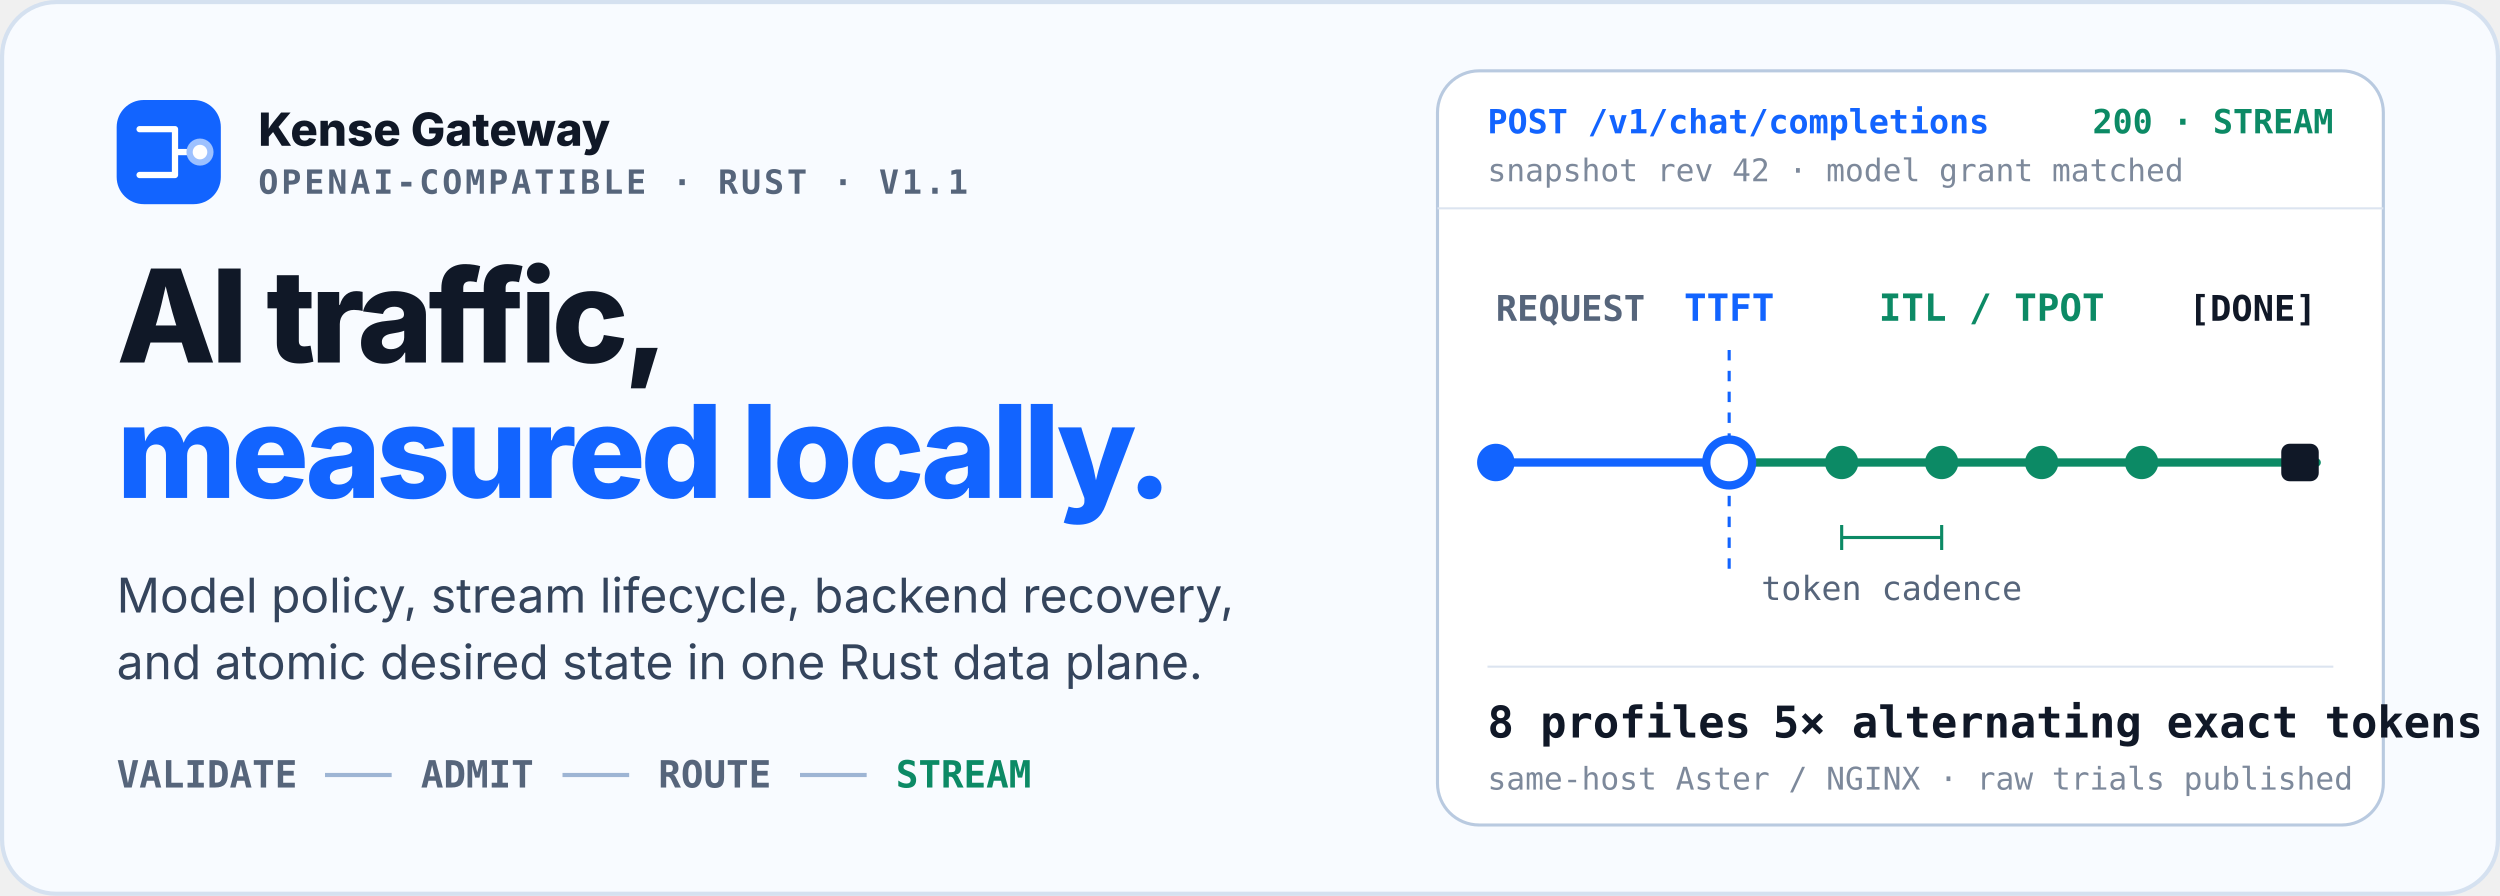
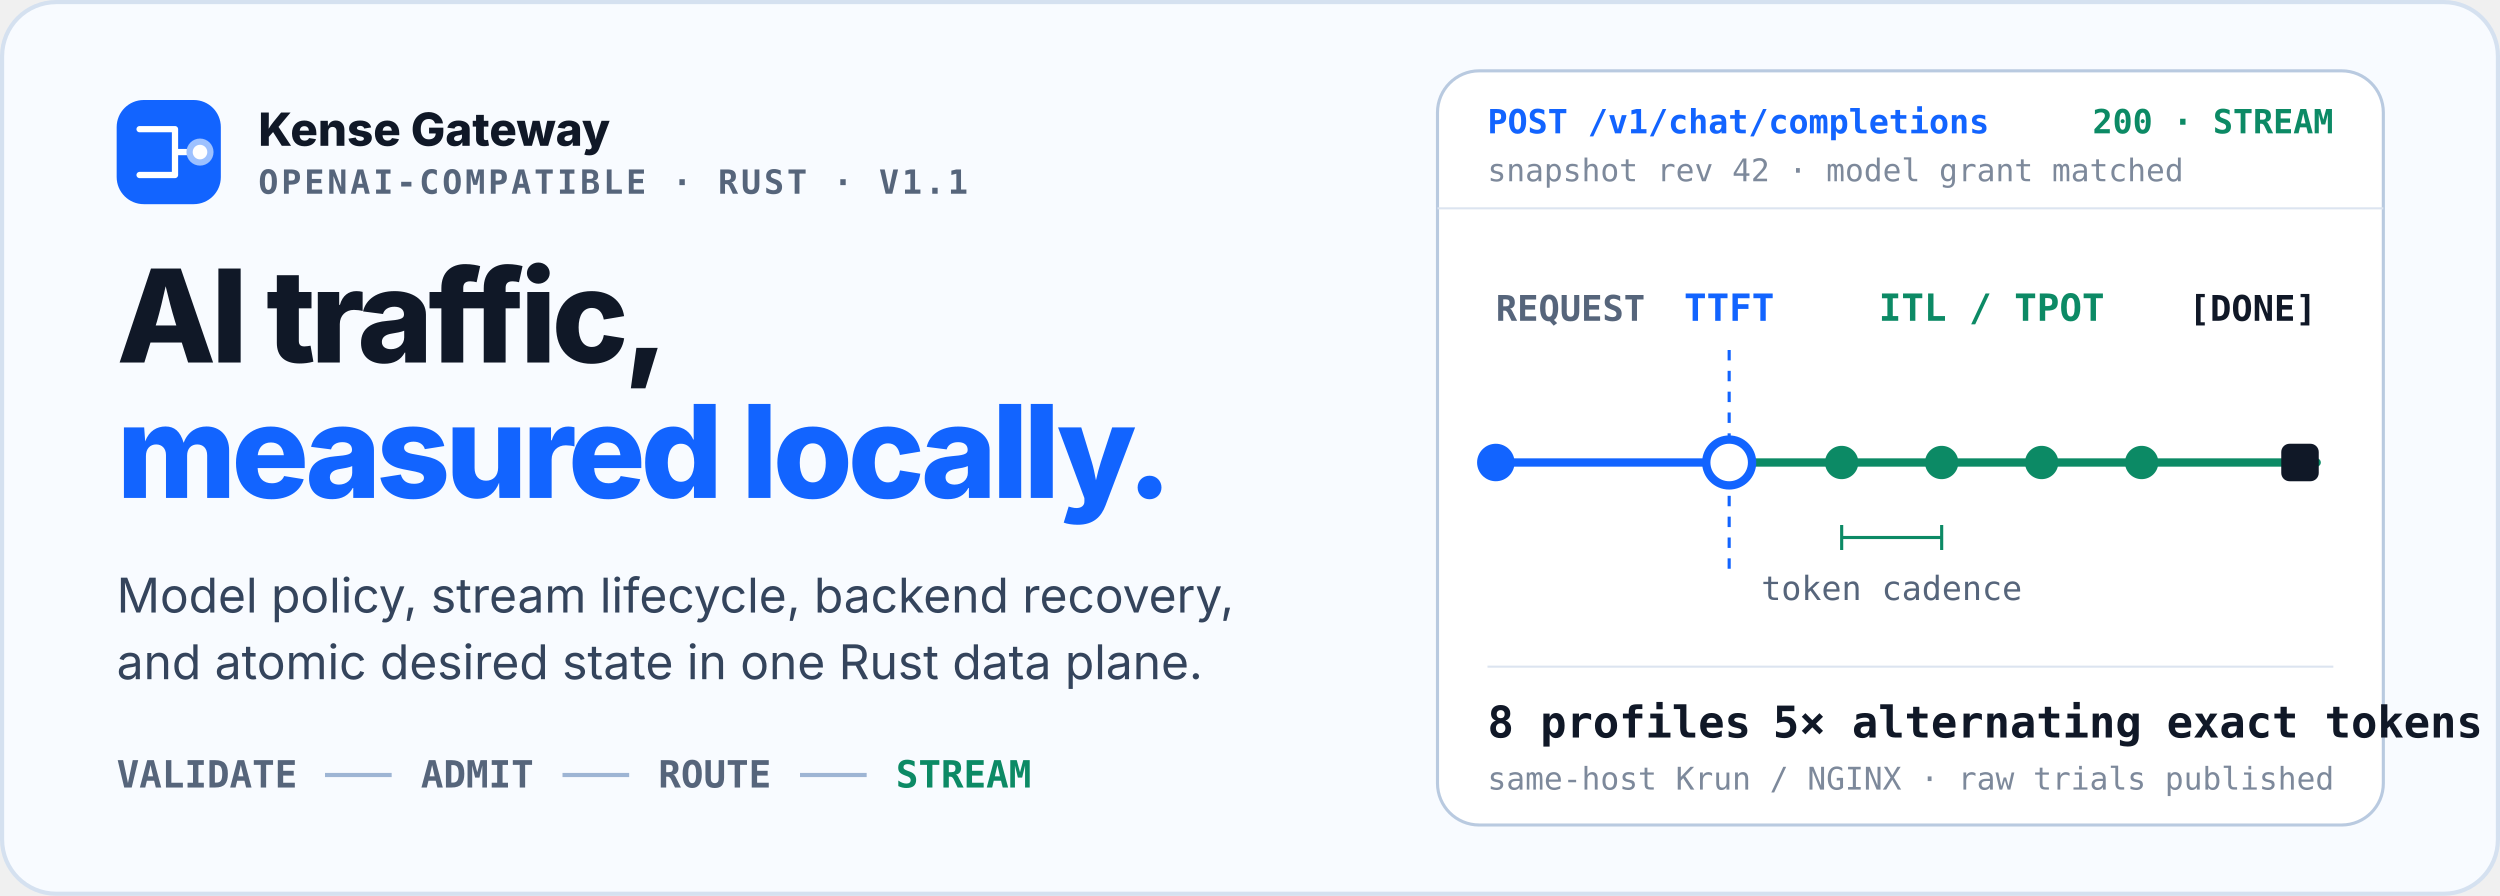
<svg xmlns="http://www.w3.org/2000/svg" width="1200" height="430" viewBox="0 0 1200 430" role="img" aria-labelledby="title desc">
  <rect x="1" y="1" width="1198" height="428" rx="26" fill="#f8fbff" stroke="#d5e1f0" stroke-width="2" />
  <g id="identity" transform="translate(56 48)">
    <g id="mark">
      <rect width="50" height="50" rx="13" fill="#1264ff" />
      <path d="M11 14h17v22H11M28 25h8" fill="none" stroke="#ffffff" stroke-width="3" stroke-linecap="round" stroke-linejoin="round" />
      <circle cx="40" cy="25" r="5" fill="#ffffff" stroke="#9dc1ff" stroke-width="3" />
    </g>
    <text x="68" y="22" fill="#101827" font-family="-apple-system, BlinkMacSystemFont, Segoe UI, PingFang SC, sans-serif" font-size="22" font-weight="760">Kense Gateway</text>
    <text x="68" y="45" fill="#56657b" font-family="ui-monospace, SFMono-Regular, Menlo, Consolas, monospace" font-size="16" font-weight="700" letter-spacing="1.4">OPENAI-COMPATIBLE · RUST · V1.1</text>
    <text x="0" y="126" fill="#101827" font-family="-apple-system, BlinkMacSystemFont, Segoe UI, PingFang SC, sans-serif" font-size="62" font-weight="760" letter-spacing="-2.4">AI traffic,</text>
    <text x="0" y="191" fill="#1264ff" font-family="-apple-system, BlinkMacSystemFont, Segoe UI, PingFang SC, sans-serif" font-size="62" font-weight="760" letter-spacing="-2.4">measured locally.</text>
    <text x="0" y="246" fill="#34445c" font-family="-apple-system, BlinkMacSystemFont, Segoe UI, PingFang SC, sans-serif" font-size="23">Model policy, stream lifecycle, backend recovery,</text>
    <text x="0" y="278" fill="#34445c" font-family="-apple-system, BlinkMacSystemFont, Segoe UI, PingFang SC, sans-serif" font-size="23">and atomic desired state in one Rust data plane.</text>
    <g id="local-path" transform="translate(0 330)" font-family="ui-monospace, SFMono-Regular, Menlo, Consolas, monospace" font-size="18" font-weight="700">
      <text x="0" y="0" fill="#56657b">VALIDATE</text>
      <path d="M100-6h32" stroke="#9eb5d4" stroke-width="2" />
      <text x="146" y="0" fill="#56657b">ADMIT</text>
      <path d="M214-6h32" stroke="#9eb5d4" stroke-width="2" />
      <text x="260" y="0" fill="#56657b">ROUTE</text>
      <path d="M328-6h32" stroke="#9eb5d4" stroke-width="2" />
      <text x="374" y="0" fill="#0c8a65">STREAM</text>
    </g>
  </g>
  <g id="token-signal" transform="translate(690 34)">
    <rect width="454" height="362" rx="20" fill="#ffffff" stroke="#b9cae0" stroke-width="1.5" />
    <path d="M0 66h454" stroke="#dce4f0" />
    <text x="24" y="30" fill="#1264ff" font-family="ui-monospace, SFMono-Regular, Menlo, Consolas, monospace" font-size="16" font-weight="760">POST /v1/chat/completions</text>
    <text x="430" y="30" text-anchor="end" fill="#0c8a65" font-family="ui-monospace, SFMono-Regular, Menlo, Consolas, monospace" font-size="16" font-weight="760">200 · STREAM</text>
    <text x="24" y="53" fill="#7d899b" font-family="ui-monospace, SFMono-Regular, Menlo, Consolas, monospace" font-size="15">snapshot rev 42 · model grant matched</text>
    <g id="timeline" transform="translate(28 112)">
      <path d="M0 76h394" stroke="#c3d2e5" stroke-width="2" />
      <path d="M0 76h112" stroke="#1264ff" stroke-width="4" stroke-linecap="round" />
      <path d="M112 76h282" stroke="#0c8a65" stroke-width="4" stroke-linecap="round" />
      <circle cx="0" cy="76" r="9" fill="#1264ff" />
      <path d="M112 22v108" stroke="#1264ff" stroke-width="1.5" stroke-dasharray="5 5" />
      <circle cx="112" cy="76" r="11" fill="#ffffff" stroke="#1264ff" stroke-width="4" />
      <circle cx="166" cy="76" r="8" fill="#0c8a65" />
      <circle cx="214" cy="76" r="8" fill="#0c8a65" />
      <circle cx="262" cy="76" r="8" fill="#0c8a65" />
      <circle cx="310" cy="76" r="8" fill="#0c8a65" />
      <rect x="377" y="67" width="18" height="18" rx="4" fill="#101827" />
      <text x="0" y="8" fill="#56657b" font-family="ui-monospace, SFMono-Regular, Menlo, Consolas, monospace" font-size="17" font-weight="700">REQUEST</text>
      <text x="112" y="8" text-anchor="middle" fill="#1264ff" font-family="ui-monospace, SFMono-Regular, Menlo, Consolas, monospace" font-size="18" font-weight="760">TTFT</text>
      <text x="238" y="8" text-anchor="middle" fill="#0c8a65" font-family="ui-monospace, SFMono-Regular, Menlo, Consolas, monospace" font-size="18" font-weight="760">ITL / TPOT</text>
      <text x="394" y="8" text-anchor="end" fill="#101827" font-family="ui-monospace, SFMono-Regular, Menlo, Consolas, monospace" font-size="17" font-weight="700">[DONE]</text>
      <path d="M166 112h48" stroke="#0c8a65" stroke-width="1.5" />
      <path d="M166 106v12M214 106v12" stroke="#0c8a65" stroke-width="1.5" />
      <text x="190" y="142" text-anchor="middle" fill="#56657b" font-family="ui-monospace, SFMono-Regular, Menlo, Consolas, monospace" font-size="16">token cadence</text>
    </g>
    <g id="proof-ledger" transform="translate(24 286)" font-family="ui-monospace, SFMono-Regular, Menlo, Consolas, monospace">
      <path d="M0 0h406" stroke="#dce4f0" />
      <text x="0" y="34" fill="#101827" font-size="21" font-weight="760">8 profiles</text>
      <text x="137" y="34" fill="#101827" font-size="21" font-weight="760">5× alternating</text>
      <text x="326" y="34" fill="#101827" font-size="21" font-weight="760">exact tokens</text>
-       <text x="0" y="59" fill="#7d899b" font-size="15">same-host Aster / NGINX · raw trials published</text>
+       <text x="0" y="59" fill="#7d899b" font-size="15">same-host Krun / NGINX · raw trials published</text>
    </g>
  </g>
</svg>
